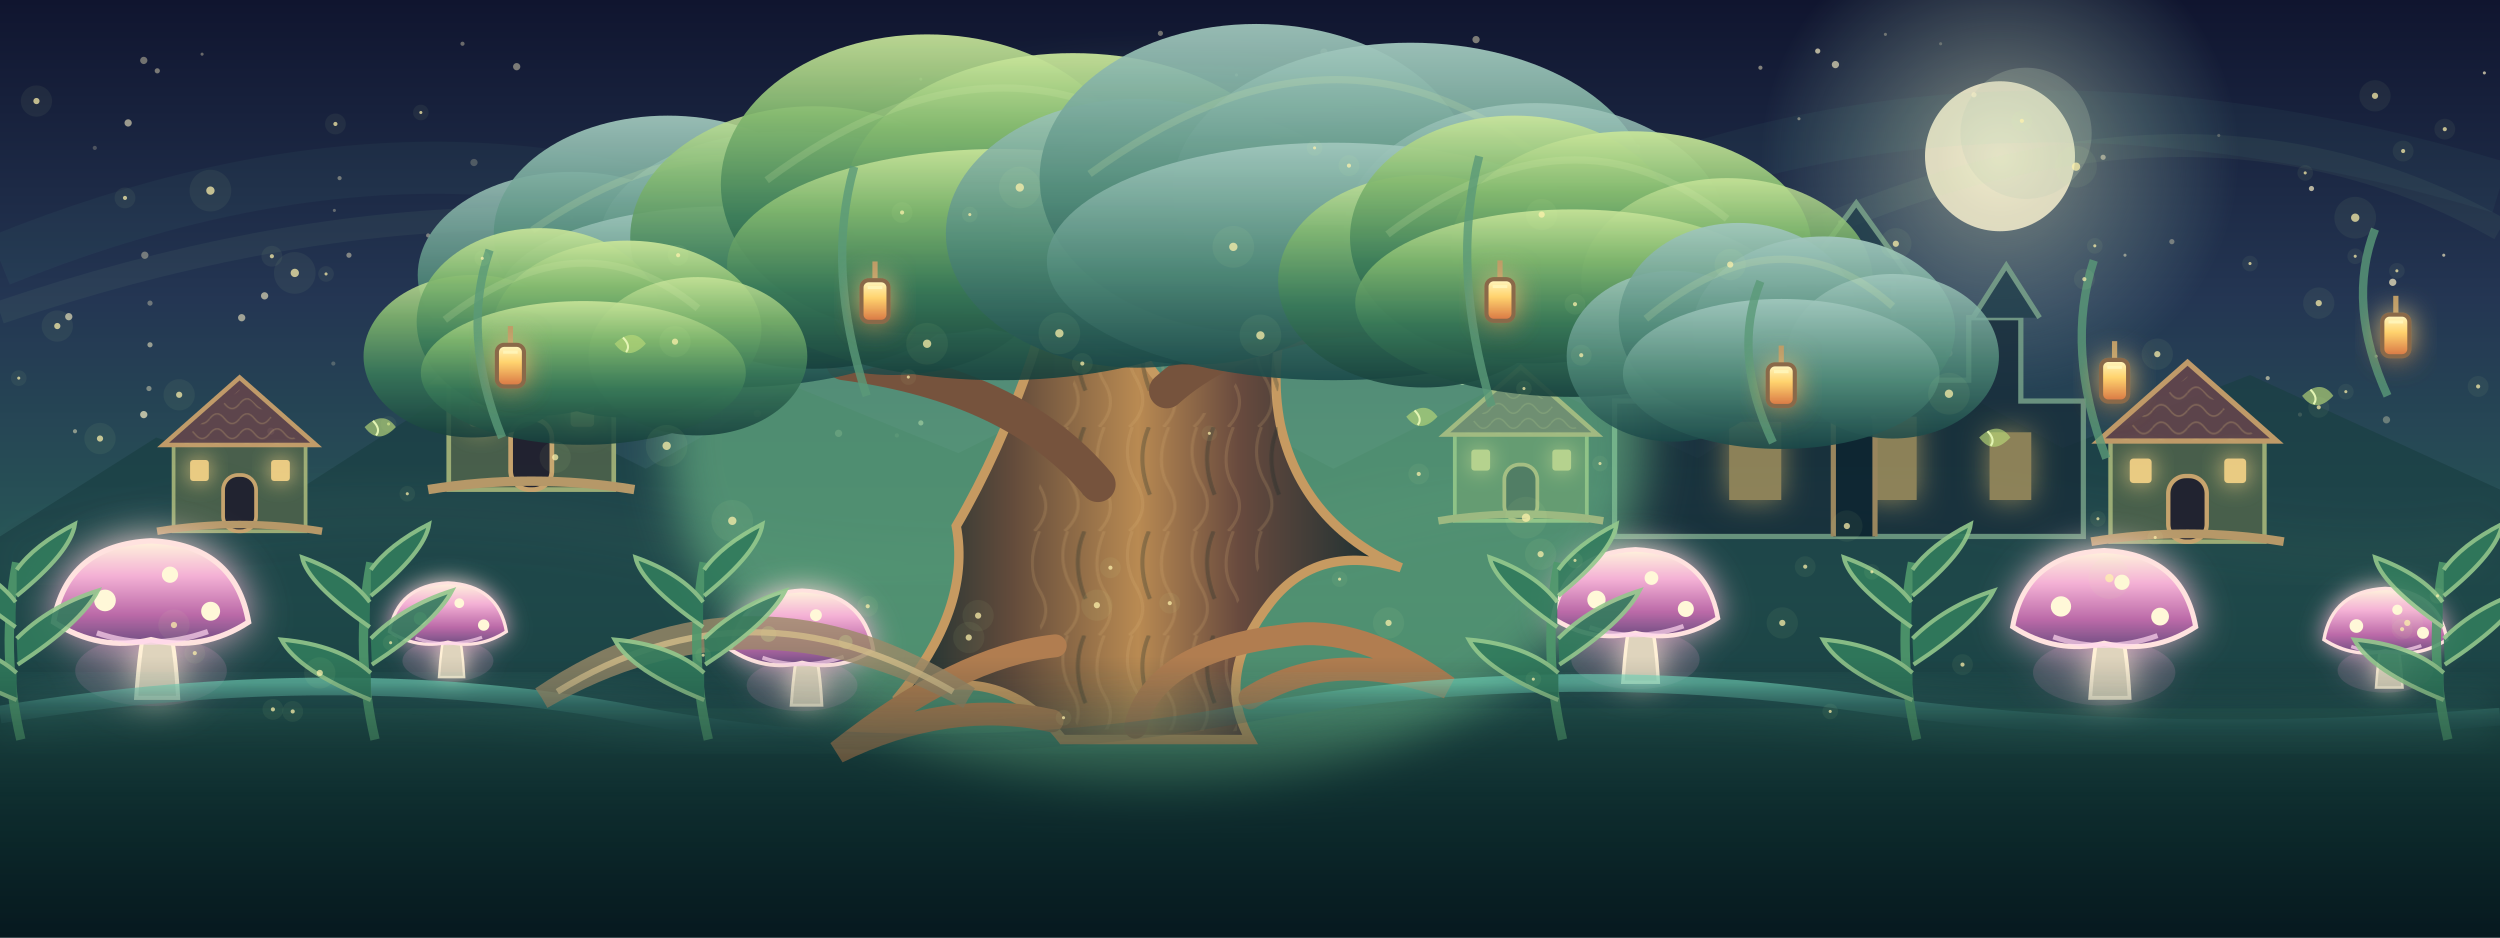
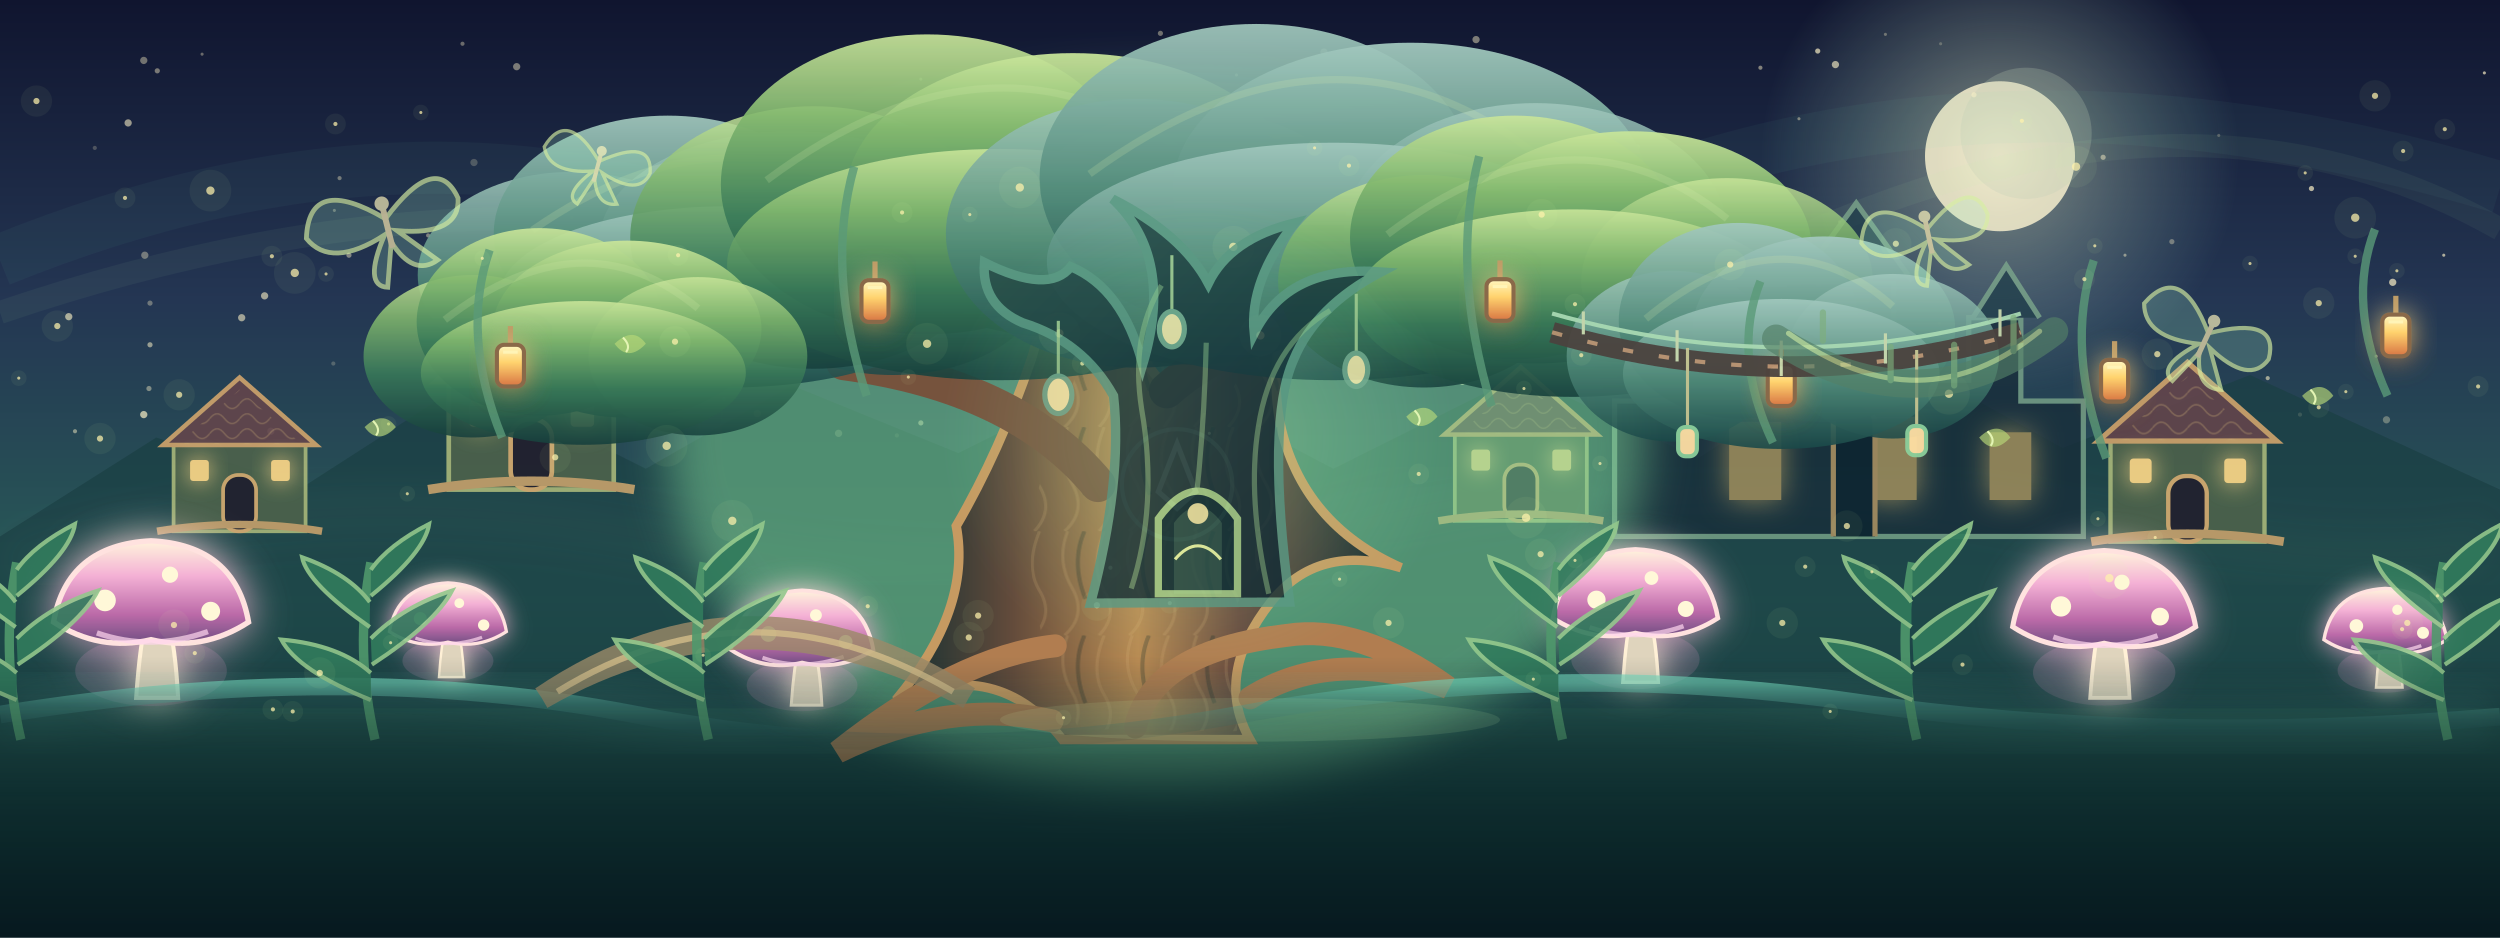
<svg xmlns="http://www.w3.org/2000/svg" width="2400" height="900" viewBox="0 0 2400 900" preserveAspectRatio="xMidYMid slice">
  <defs>
    <linearGradient id="night" x2="0" y2="1">
      <stop stop-color="#10152f" />
      <stop offset=".32" stop-color="#243653" />
      <stop offset=".64" stop-color="#285d57" />
      <stop offset="1" stop-color="#0b2529" />
    </linearGradient>
    <radialGradient id="moonGlow">
      <stop stop-color="#fff6d7" stop-opacity=".9" />
      <stop offset=".26" stop-color="#d7e7c4" stop-opacity=".38" />
      <stop offset="1" stop-color="#a4d9c5" stop-opacity="0" />
    </radialGradient>
    <linearGradient id="bark" x2="1" y2="0">
      <stop stop-color="#142f31" />
      <stop offset=".23" stop-color="#634b3b" />
      <stop offset=".48" stop-color="#b98a52" />
      <stop offset=".68" stop-color="#684a3e" />
      <stop offset="1" stop-color="#102c30" />
    </linearGradient>
    <linearGradient id="leaves" x2="0" y2="1">
      <stop stop-color="#c9e59a" />
      <stop offset=".27" stop-color="#82b86e" />
      <stop offset=".61" stop-color="#397a58" />
      <stop offset="1" stop-color="#163f3c" />
    </linearGradient>
    <linearGradient id="leafBlue" x2="0" y2="1">
      <stop stop-color="#a2c8be" />
      <stop offset=".55" stop-color="#4f8978" />
      <stop offset="1" stop-color="#1a4848" />
    </linearGradient>
    <linearGradient id="mushroom" x2="0" y2="1">
      <stop stop-color="#fff4dc" />
      <stop offset=".34" stop-color="#f4b1d5" />
      <stop offset=".72" stop-color="#bb6aa8" />
      <stop offset="1" stop-color="#714f83" />
    </linearGradient>
    <linearGradient id="lantern" x2="0" y2="1">
      <stop stop-color="#fff8c3" />
      <stop offset=".42" stop-color="#ffd36e" />
      <stop offset="1" stop-color="#d77443" />
    </linearGradient>
    <linearGradient id="water" x2="0" y2="1">
      <stop stop-color="#77e0c3" stop-opacity=".62" />
      <stop offset="1" stop-color="#173e47" stop-opacity=".08" />
    </linearGradient>
    <pattern id="barklines" width="62" height="100" patternUnits="userSpaceOnUse">
      <path d="M12 0Q-2 34 12 57T7 100M39 0Q28 28 43 54T36 100" fill="none" stroke="#e2bb7b" stroke-width="3" opacity=".2" />
      <path d="M55 0Q42 30 56 65" fill="none" stroke="#0c2426" stroke-width="4" opacity=".3" />
    </pattern>
    <pattern id="roof" width="40" height="20" patternUnits="userSpaceOnUse">
      <path d="M0 10Q10 -3 20 10T40 10" fill="none" stroke="#e1bd7c" stroke-width="2" opacity=".28" />
    </pattern>
    <filter id="glow" x="-100%" y="-100%" width="300%" height="300%">
      <feGaussianBlur stdDeviation="14" result="b" />
      <feMerge>
        <feMergeNode in="b" />
        <feMergeNode in="SourceGraphic" />
      </feMerge>
    </filter>
    <filter id="soft">
      <feGaussianBlur stdDeviation="22" />
    </filter>
    <linearGradient id="groundFade" x2="0" y2="1">
      <stop stop-color="#102b2b" stop-opacity="0" />
      <stop offset=".5" stop-color="#0a2628" stop-opacity=".65" />
      <stop offset="1" stop-color="#07191f" />
    </linearGradient>
  </defs>
  <rect width="2400" height="900" fill="url(#night)" />
  <circle cx="1920" cy="150" r="230" fill="url(#moonGlow)" />
  <circle cx="1920" cy="150" r="72" fill="#f3edcc" opacity=".86" />
  <circle cx="1945" cy="128" r="63" fill="#bdcbb5" opacity=".25" />
  <path d="M0 250Q420 80 760 235T1500 210T2400 180" fill="none" stroke="#6ecdb2" stroke-width="50" opacity=".05" />
  <path d="M0 300Q500 130 900 280T1700 240T2400 220" fill="none" stroke="#b0ebac" stroke-width="22" opacity=".055" />
  <circle cx="1187" cy="72" r="1.5" fill="#fff4c8" opacity="0.50" />
  <circle cx="1735" cy="224" r="2.5" fill="#fff4c8" opacity="0.27" />
  <circle cx="786" cy="166" r="3.5" fill="#fff4c8" opacity="0.21" />
  <circle cx="1863" cy="42" r="1.5" fill="#fff4c8" opacity="0.24" />
  <circle cx="2040" cy="245" r="1.5" fill="#fff4c8" opacity="0.46" />
  <circle cx="1766" cy="213" r="1.5" fill="#fff4c8" opacity="0.30" />
  <circle cx="144" cy="331" r="2.5" fill="#fff4c8" opacity="0.53" />
  <circle cx="884" cy="406" r="2.5" fill="#fff4c8" opacity="0.48" />
  <circle cx="1510" cy="322" r="2.5" fill="#fff4c8" opacity="0.53" />
  <circle cx="1287" cy="323" r="1.5" fill="#fff4c8" opacity="0.61" />
  <circle cx="727" cy="397" r="3.5" fill="#fff4c8" opacity="0.50" />
  <circle cx="1832" cy="375" r="2" fill="#fff4c8" opacity="0.29" />
  <circle cx="731" cy="303" r="2.5" fill="#fff4c8" opacity="0.54" />
  <circle cx="2130" cy="130" r="1.5" fill="#fff4c8" opacity="0.24" />
  <circle cx="1745" cy="49" r="2.5" fill="#fff4c8" opacity="0.67" />
  <circle cx="1149" cy="332" r="2.5" fill="#fff4c8" opacity="0.25" />
  <circle cx="1181" cy="307" r="2.5" fill="#fff4c8" opacity="0.65" />
  <circle cx="1862" cy="311" r="2" fill="#fff4c8" opacity="0.33" />
  <circle cx="438" cy="347" r="1.5" fill="#fff4c8" opacity="0.55" />
  <circle cx="2019" cy="151" r="2.5" fill="#fff4c8" opacity="0.47" />
  <circle cx="411" cy="226" r="2" fill="#fff4c8" opacity="0.42" />
  <circle cx="138" cy="58" r="3.5" fill="#fff4c8" opacity="0.40" />
  <circle cx="665" cy="145" r="1.5" fill="#fff4c8" opacity="0.69" />
  <circle cx="232" cy="305" r="3.5" fill="#fff4c8" opacity="0.57" />
  <circle cx="1417" cy="38" r="3.5" fill="#fff4c8" opacity="0.45" />
  <circle cx="151" cy="68" r="2.5" fill="#fff4c8" opacity="0.43" />
  <circle cx="805" cy="416" r="3.5" fill="#fff4c8" opacity="0.68" />
  <circle cx="884" cy="76" r="1.5" fill="#fff4c8" opacity="0.48" />
  <circle cx="695" cy="383" r="2" fill="#fff4c8" opacity="0.33" />
  <circle cx="1727" cy="114" r="1.5" fill="#fff4c8" opacity="0.42" />
  <circle cx="1404" cy="366" r="3.5" fill="#fff4c8" opacity="0.61" />
  <circle cx="1690" cy="65" r="2" fill="#fff4c8" opacity="0.47" />
  <circle cx="1741" cy="239" r="2.5" fill="#fff4c8" opacity="0.59" />
  <circle cx="2281" cy="342" r="1.5" fill="#fff4c8" opacity="0.61" />
  <circle cx="444" cy="42" r="2" fill="#fff4c8" opacity="0.37" />
  <circle cx="2291" cy="403" r="3.5" fill="#fff4c8" opacity="0.32" />
  <circle cx="321" cy="202" r="1.5" fill="#fff4c8" opacity="0.32" />
  <circle cx="2297" cy="271" r="3.5" fill="#fff4c8" opacity="0.69" />
  <circle cx="1114" cy="32" r="2.5" fill="#fff4c8" opacity="0.39" />
  <circle cx="581" cy="413" r="3.5" fill="#fff4c8" opacity="0.30" />
  <circle cx="123" cy="118" r="3.5" fill="#fff4c8" opacity="0.57" />
  <circle cx="335" cy="245" r="2.5" fill="#fff4c8" opacity="0.44" />
  <circle cx="2208" cy="398" r="2" fill="#fff4c8" opacity="0.46" />
  <circle cx="1219" cy="165" r="1.5" fill="#fff4c8" opacity="0.31" />
  <circle cx="254" cy="284" r="3.5" fill="#fff4c8" opacity="0.59" />
  <circle cx="1871" cy="339" r="3.5" fill="#fff4c8" opacity="0.35" />
  <circle cx="1309" cy="238" r="2.5" fill="#fff4c8" opacity="0.60" />
  <circle cx="1121" cy="204" r="2" fill="#fff4c8" opacity="0.39" />
  <circle cx="1718" cy="371" r="3.5" fill="#fff4c8" opacity="0.58" />
  <circle cx="1046" cy="305" r="2.5" fill="#fff4c8" opacity="0.55" />
  <circle cx="1572" cy="141" r="2.5" fill="#fff4c8" opacity="0.69" />
  <circle cx="599" cy="287" r="2.5" fill="#fff4c8" opacity="0.26" />
  <circle cx="1895" cy="91" r="2.5" fill="#fff4c8" opacity="0.48" />
  <circle cx="1810" cy="33" r="1.5" fill="#fff4c8" opacity="0.33" />
  <circle cx="455" cy="156" r="3.5" fill="#fff4c8" opacity="0.22" />
  <circle cx="326" cy="171" r="2" fill="#fff4c8" opacity="0.38" />
  <circle cx="600" cy="348" r="1.5" fill="#fff4c8" opacity="0.29" />
  <circle cx="2085" cy="232" r="2.5" fill="#fff4c8" opacity="0.35" />
  <circle cx="320" cy="349" r="2" fill="#fff4c8" opacity="0.22" />
  <circle cx="492" cy="411" r="2" fill="#fff4c8" opacity="0.69" />
  <circle cx="557" cy="342" r="2" fill="#fff4c8" opacity="0.67" />
  <circle cx="1206" cy="270" r="2.5" fill="#fff4c8" opacity="0.48" />
  <circle cx="194" cy="52" r="1.5" fill="#fff4c8" opacity="0.36" />
  <circle cx="549" cy="209" r="1.5" fill="#fff4c8" opacity="0.28" />
  <circle cx="877" cy="135" r="3.5" fill="#fff4c8" opacity="0.70" />
  <circle cx="911" cy="303" r="3.5" fill="#fff4c8" opacity="0.53" />
  <circle cx="2177" cy="363" r="2" fill="#fff4c8" opacity="0.57" />
  <circle cx="1277" cy="263" r="2" fill="#fff4c8" opacity="0.38" />
  <circle cx="1271" cy="50" r="3.5" fill="#fff4c8" opacity="0.40" />
  <circle cx="861" cy="418" r="2" fill="#fff4c8" opacity="0.31" />
  <circle cx="1666" cy="246" r="1.5" fill="#fff4c8" opacity="0.22" />
  <circle cx="1750" cy="271" r="2" fill="#fff4c8" opacity="0.49" />
  <circle cx="1697" cy="217" r="2" fill="#fff4c8" opacity="0.68" />
  <circle cx="143" cy="373" r="2.5" fill="#fff4c8" opacity="0.42" />
  <circle cx="709" cy="234" r="2.5" fill="#fff4c8" opacity="0.49" />
  <circle cx="66" cy="304" r="3.5" fill="#fff4c8" opacity="0.61" />
  <circle cx="744" cy="255" r="2" fill="#fff4c8" opacity="0.53" />
  <circle cx="1762" cy="62" r="3.5" fill="#fff4c8" opacity="0.62" />
  <circle cx="1603" cy="356" r="3.5" fill="#fff4c8" opacity="0.33" />
  <circle cx="139" cy="245" r="3.5" fill="#fff4c8" opacity="0.38" />
  <circle cx="1117" cy="398" r="2" fill="#fff4c8" opacity="0.27" />
  <circle cx="260" cy="414" r="3.5" fill="#fff4c8" opacity="0.47" />
  <circle cx="496" cy="64" r="3.5" fill="#fff4c8" opacity="0.44" />
  <circle cx="596" cy="358" r="2.5" fill="#fff4c8" opacity="0.26" />
  <circle cx="72" cy="414" r="2" fill="#fff4c8" opacity="0.47" />
  <circle cx="808" cy="207" r="2.5" fill="#fff4c8" opacity="0.33" />
  <circle cx="1164" cy="250" r="3.5" fill="#fff4c8" opacity="0.66" />
  <circle cx="2219" cy="181" r="2.5" fill="#fff4c8" opacity="0.68" />
  <circle cx="91" cy="142" r="2" fill="#fff4c8" opacity="0.23" />
  <circle cx="572" cy="371" r="1.5" fill="#fff4c8" opacity="0.55" />
  <circle cx="1271" cy="158" r="1.5" fill="#fff4c8" opacity="0.68" />
  <circle cx="2385" cy="70" r="1.5" fill="#fff4c8" opacity="0.68" />
  <circle cx="138" cy="398" r="3.5" fill="#fff4c8" opacity="0.68" />
  <circle cx="144" cy="291" r="2.5" fill="#fff4c8" opacity="0.34" />
  <circle cx="2346" cy="245" r="1.5" fill="#fff4c8" opacity="0.64" />
  <path d="M0 515L150 420L290 468L450 365L620 450L760 370L920 435L1090 350L1280 450L1460 360L1630 440L1800 330L1980 430L2160 360L2400 470V680H0Z" fill="#1a3e43" opacity=".7" />
  <path d="M0 548Q320 450 650 520T1300 505T1960 490T2400 515" fill="none" stroke="#78ad87" stroke-width="24" opacity=".09" filter="url(#soft)" />
  <g transform="translate(1780 515)" opacity=".76" fill="#172c39" stroke="#7eaa8d" stroke-width="5">
    <path d="M-230 0V-130H-160V-205H-110V-145H-34V-245H38V-150H110V-210H160V-130H220V0Z" />
    <path d="M-170 -205L-135 -260L-100 -205M-53 -245L2 -320L56 -245M114 -210L146 -260L178 -210" fill="#203e49" />
    <path d="M-120 -110H-70V-35H-120ZM10 -115H60V-35H10ZM130 -100H170V-35H130Z" fill="#f6c66e" opacity=".68" stroke="none" filter="url(#glow)" />
    <path d="M-20 0V-112Q0 -150 20 -112V0" fill="#091d2b" stroke="#c09a64" stroke-width="5" />
  </g>
  <g transform="translate(230 510) scale(0.72)" opacity=".9">
    <path d="M-88 0V-115Q-80 -150 0 -154Q80 -150 88 -115V0Z" fill="#4c624b" stroke="#a8b77a" stroke-width="5" />
    <path d="M-102 -115L0 -205L102 -115Z" fill="#63454b" stroke="#d0a46c" stroke-width="6" />
    <path d="M-82 -116L0 -189L83 -116Z" fill="url(#roof)" />
    <rect x="-22" y="-75" width="44" height="75" rx="20" fill="#211f2d" stroke="#d8ad71" stroke-width="5" />
    <rect x="-66" y="-95" width="25" height="28" rx="4" fill="#ffd988" filter="url(#glow)" />
    <rect x="42" y="-95" width="25" height="28" rx="4" fill="#ffd988" filter="url(#glow)" />
    <path d="M-110 0Q0 -18 110 0" stroke="#c6a16b" stroke-width="10" fill="none" />
  </g>
  <g transform="translate(510 470) scale(0.9)" opacity=".9">
    <path d="M-88 0V-115Q-80 -150 0 -154Q80 -150 88 -115V0Z" fill="#4c624b" stroke="#a8b77a" stroke-width="5" />
    <path d="M-102 -115L0 -205L102 -115Z" fill="#63454b" stroke="#d0a46c" stroke-width="6" />
    <path d="M-82 -116L0 -189L83 -116Z" fill="url(#roof)" />
    <rect x="-22" y="-75" width="44" height="75" rx="20" fill="#211f2d" stroke="#d8ad71" stroke-width="5" />
    <rect x="-66" y="-95" width="25" height="28" rx="4" fill="#ffd988" filter="url(#glow)" />
    <rect x="42" y="-95" width="25" height="28" rx="4" fill="#ffd988" filter="url(#glow)" />
    <path d="M-110 0Q0 -18 110 0" stroke="#c6a16b" stroke-width="10" fill="none" />
  </g>
  <g transform="translate(1460 500) scale(0.72)" opacity=".9">
    <path d="M-88 0V-115Q-80 -150 0 -154Q80 -150 88 -115V0Z" fill="#4c624b" stroke="#a8b77a" stroke-width="5" />
    <path d="M-102 -115L0 -205L102 -115Z" fill="#63454b" stroke="#d0a46c" stroke-width="6" />
    <path d="M-82 -116L0 -189L83 -116Z" fill="url(#roof)" />
    <rect x="-22" y="-75" width="44" height="75" rx="20" fill="#211f2d" stroke="#d8ad71" stroke-width="5" />
    <rect x="-66" y="-95" width="25" height="28" rx="4" fill="#ffd988" filter="url(#glow)" />
    <rect x="42" y="-95" width="25" height="28" rx="4" fill="#ffd988" filter="url(#glow)" />
    <path d="M-110 0Q0 -18 110 0" stroke="#c6a16b" stroke-width="10" fill="none" />
  </g>
  <g transform="translate(2100 520) scale(0.84)" opacity=".9">
    <path d="M-88 0V-115Q-80 -150 0 -154Q80 -150 88 -115V0Z" fill="#4c624b" stroke="#a8b77a" stroke-width="5" />
    <path d="M-102 -115L0 -205L102 -115Z" fill="#63454b" stroke="#d0a46c" stroke-width="6" />
    <path d="M-82 -116L0 -189L83 -116Z" fill="url(#roof)" />
    <rect x="-22" y="-75" width="44" height="75" rx="20" fill="#211f2d" stroke="#d8ad71" stroke-width="5" />
    <rect x="-66" y="-95" width="25" height="28" rx="4" fill="#ffd988" filter="url(#glow)" />
    <rect x="42" y="-95" width="25" height="28" rx="4" fill="#ffd988" filter="url(#glow)" />
    <path d="M-110 0Q0 -18 110 0" stroke="#c6a16b" stroke-width="10" fill="none" />
  </g>
  <g transform="translate(1110 735)" filter="url(#soft)" opacity=".5">
    <ellipse cx="0" cy="-315" rx="470" ry="340" fill="#82d99a" />
  </g>
  <g transform="translate(1110 710)" filter="url(#deepShadow)">
    <path d="M-90 0Q-152 -80 -250 -38Q-177 -125 -192 -205Q-150 -277 -120 -365Q-88 -460 -152 -550Q-58 -500 -22 -392Q10 -302 45 -370Q98 -472 170 -512Q100 -402 119 -303Q140 -207 235 -165Q155 -189 110 -132Q55 -62 90 0Z" fill="url(#bark)" stroke="#c69a61" stroke-width="9" />
    <path d="M-74 -10Q-128 -110 -120 -217Q-94 -308 -63 -387Q-45 -454 -83 -522Q-5 -450 14 -360Q39 -275 78 -345Q113 -408 159 -440Q104 -358 119 -282Q132 -193 65 -115L78 -8Z" fill="url(#barklines)" opacity=".85" />
    <path d="M-100 -18Q-200 -40 -306 12Q-190 -80 -97 -90M-20 -12Q-3 -85 125 -100Q195 -111 280 -50Q170 -90 90 -40" fill="none" stroke="#b17d50" stroke-width="22" stroke-linecap="round" />
    <path d="M-56 -245Q-135 -340 -300 -362M10 -335Q105 -420 315 -405M-80 -405Q-155 -500 -250 -508" fill="none" stroke="#76533d" stroke-width="34" stroke-linecap="round" />
  </g>
  <ellipse cx="549" cy="264" rx="148" ry="99" fill="url(#leafBlue)" opacity="0.86" />
  <ellipse cx="641" cy="224" rx="167" ry="113" fill="url(#leafBlue)" opacity="0.92" />
  <ellipse cx="759" cy="233" rx="184" ry="107" fill="url(#leafBlue)" opacity="0.94" />
  <ellipse cx="857" cy="264" rx="148" ry="96" fill="url(#leafBlue)" opacity="0.84" />
  <ellipse cx="700" cy="285" rx="221" ry="87" fill="url(#leafBlue)" opacity="0.9" />
  <path d="M511 221Q700 90 857 206" fill="none" stroke="#d6edaa" stroke-width="7" opacity=".18" />
  <ellipse cx="781" cy="228" rx="176" ry="126" fill="url(#leaves)" opacity="0.86" />
  <ellipse cx="890" cy="177" rx="198" ry="144" fill="url(#leaves)" opacity="0.92" />
  <ellipse cx="1030" cy="188" rx="218" ry="137" fill="url(#leaves)" opacity="0.94" />
  <ellipse cx="1146" cy="228" rx="176" ry="122" fill="url(#leaves)" opacity="0.84" />
  <ellipse cx="960" cy="254" rx="262" ry="111" fill="url(#leaves)" opacity="0.9" />
  <path d="M736 173Q960 6 1146 154" fill="none" stroke="#d6edaa" stroke-width="7" opacity=".18" />
  <ellipse cx="1092" cy="224" rx="184" ry="129" fill="url(#leafBlue)" opacity="0.86" />
  <ellipse cx="1206" cy="171" rx="208" ry="148" fill="url(#leafBlue)" opacity="0.92" />
  <ellipse cx="1354" cy="182" rx="228" ry="141" fill="url(#leafBlue)" opacity="0.94" />
  <ellipse cx="1474" cy="224" rx="184" ry="125" fill="url(#leafBlue)" opacity="0.84" />
  <ellipse cx="1280" cy="251" rx="275" ry="114" fill="url(#leafBlue)" opacity="0.9" />
  <path d="M1046 167Q1280 -4 1474 148" fill="none" stroke="#d6edaa" stroke-width="7" opacity=".18" />
  <ellipse cx="1367" cy="270" rx="140" ry="102" fill="url(#leaves)" opacity="0.86" />
  <ellipse cx="1454" cy="228" rx="158" ry="117" fill="url(#leaves)" opacity="0.92" />
  <ellipse cx="1566" cy="237" rx="173" ry="111" fill="url(#leaves)" opacity="0.94" />
  <ellipse cx="1658" cy="270" rx="140" ry="99" fill="url(#leaves)" opacity="0.84" />
  <ellipse cx="1510" cy="291" rx="209" ry="90" fill="url(#leaves)" opacity="0.9" />
  <path d="M1332 225Q1510 90 1658 210" fill="none" stroke="#d6edaa" stroke-width="7" opacity=".18" />
  <ellipse cx="454" cy="342" rx="105" ry="78" fill="url(#leaves)" opacity="0.86" />
  <ellipse cx="518" cy="309" rx="118" ry="90" fill="url(#leaves)" opacity="0.92" />
  <ellipse cx="602" cy="316" rx="129" ry="85" fill="url(#leaves)" opacity="0.94" />
  <ellipse cx="670" cy="342" rx="105" ry="76" fill="url(#leaves)" opacity="0.84" />
  <ellipse cx="560" cy="358" rx="156" ry="69" fill="url(#leaves)" opacity="0.9" />
  <path d="M427 307Q560 204 670 296" fill="none" stroke="#d6edaa" stroke-width="7" opacity=".18" />
  <ellipse cx="1606" cy="342" rx="102" ry="82" fill="url(#leafBlue)" opacity="0.86" />
  <ellipse cx="1669" cy="308" rx="115" ry="94" fill="url(#leafBlue)" opacity="0.92" />
  <ellipse cx="1751" cy="316" rx="126" ry="89" fill="url(#leafBlue)" opacity="0.94" />
  <ellipse cx="1817" cy="342" rx="102" ry="79" fill="url(#leafBlue)" opacity="0.84" />
  <ellipse cx="1710" cy="359" rx="152" ry="72" fill="url(#leafBlue)" opacity="0.9" />
  <path d="M1580 306Q1710 198 1817 294" fill="none" stroke="#d6edaa" stroke-width="7" opacity=".18" />
  <path d="M470 240Q442 321.0 482 420" fill="none" stroke="#5a9a78" stroke-width="8" opacity=".8" />
  <g transform="translate(490 321.0)">
    <path d="M0 -8V12" stroke="#bd9a65" stroke-width="5" />
    <rect x="-13" y="10" width="26" height="40" rx="7" fill="url(#lantern)" stroke="#8a6948" stroke-width="4" filter="url(#glow)" />
    <path d="M-7 17H7" stroke="#fff4b7" stroke-width="3" />
  </g>
  <path d="M820 160Q792 259.0 832 380" fill="none" stroke="#5a9a78" stroke-width="8" opacity=".8" />
  <g transform="translate(840 259.0)">
    <path d="M0 -8V12" stroke="#bd9a65" stroke-width="5" />
    <rect x="-13" y="10" width="26" height="40" rx="7" fill="url(#lantern)" stroke="#8a6948" stroke-width="4" filter="url(#glow)" />
    <path d="M-7 17H7" stroke="#fff4b7" stroke-width="3" />
  </g>
  <path d="M1420 150Q1392 258.0 1432 390" fill="none" stroke="#5a9a78" stroke-width="8" opacity=".8" />
  <g transform="translate(1440 258.0)">
    <path d="M0 -8V12" stroke="#bd9a65" stroke-width="5" />
    <rect x="-13" y="10" width="26" height="40" rx="7" fill="url(#lantern)" stroke="#8a6948" stroke-width="4" filter="url(#glow)" />
    <path d="M-7 17H7" stroke="#fff4b7" stroke-width="3" />
  </g>
  <path d="M1690 270Q1662 339.75 1702 425" fill="none" stroke="#5a9a78" stroke-width="8" opacity=".8" />
  <g transform="translate(1710 339.75)">
    <path d="M0 -8V12" stroke="#bd9a65" stroke-width="5" />
    <rect x="-13" y="10" width="26" height="40" rx="7" fill="url(#lantern)" stroke="#8a6948" stroke-width="4" filter="url(#glow)" />
    <path d="M-7 17H7" stroke="#fff4b7" stroke-width="3" />
  </g>
  <path d="M2010 250Q1982 335.5 2022 440" fill="none" stroke="#5a9a78" stroke-width="8" opacity=".8" />
  <g transform="translate(2030 335.5)">
    <path d="M0 -8V12" stroke="#bd9a65" stroke-width="5" />
    <rect x="-13" y="10" width="26" height="40" rx="7" fill="url(#lantern)" stroke="#8a6948" stroke-width="4" filter="url(#glow)" />
    <path d="M-7 17H7" stroke="#fff4b7" stroke-width="3" />
  </g>
  <path d="M2280 220Q2252 292.0 2292 380" fill="none" stroke="#5a9a78" stroke-width="8" opacity=".8" />
  <g transform="translate(2300 292.0)">
    <path d="M0 -8V12" stroke="#bd9a65" stroke-width="5" />
    <rect x="-13" y="10" width="26" height="40" rx="7" fill="url(#lantern)" stroke="#8a6948" stroke-width="4" filter="url(#glow)" />
    <path d="M-7 17H7" stroke="#fff4b7" stroke-width="3" />
  </g>
  <g transform="translate(145 670) scale(1.3)" filter="url(#glow)">
    <ellipse cx="0" cy="-20" rx="56" ry="26" fill="#f6a0d6" opacity=".15" />
    <path d="M-11 0Q-8 -42 -3 -60L12 -60Q18 -38 20 0Z" fill="#dfd4bd" stroke="#fff0d6" stroke-width="3" />
    <path d="M-72 -56Q-62 -113 0 -116Q62 -113 72 -56Q38 -34 0 -43Q-38 -34 -72 -56Z" fill="url(#mushroom)" stroke="#ffe2df" stroke-width="4" />
    <circle cx="-34" cy="-72" r="8" fill="#fff8d8" />
    <circle cx="14" cy="-91" r="6" fill="#fff8d8" />
    <circle cx="44" cy="-64" r="7" fill="#fff8d8" />
    <path d="M-40 -48Q0 -34 42 -49" fill="none" stroke="#ffd5ee" stroke-width="4" opacity=".7" />
  </g>
  <g transform="translate(430 650) scale(0.78)" filter="url(#glow)">
    <ellipse cx="0" cy="-20" rx="56" ry="26" fill="#f6a0d6" opacity=".15" />
    <path d="M-11 0Q-8 -42 -3 -60L12 -60Q18 -38 20 0Z" fill="#dfd4bd" stroke="#fff0d6" stroke-width="3" />
    <path d="M-72 -56Q-62 -113 0 -116Q62 -113 72 -56Q38 -34 0 -43Q-38 -34 -72 -56Z" fill="url(#mushroom)" stroke="#ffe2df" stroke-width="4" />
    <circle cx="-34" cy="-72" r="8" fill="#fff8d8" />
    <circle cx="14" cy="-91" r="6" fill="#fff8d8" />
    <circle cx="44" cy="-64" r="7" fill="#fff8d8" />
    <path d="M-40 -48Q0 -34 42 -49" fill="none" stroke="#ffd5ee" stroke-width="4" opacity=".7" />
  </g>
  <g transform="translate(770 677) scale(0.95)" filter="url(#glow)">
    <ellipse cx="0" cy="-20" rx="56" ry="26" fill="#f6a0d6" opacity=".15" />
    <path d="M-11 0Q-8 -42 -3 -60L12 -60Q18 -38 20 0Z" fill="#dfd4bd" stroke="#fff0d6" stroke-width="3" />
    <path d="M-72 -56Q-62 -113 0 -116Q62 -113 72 -56Q38 -34 0 -43Q-38 -34 -72 -56Z" fill="url(#mushroom)" stroke="#ffe2df" stroke-width="4" />
    <circle cx="-34" cy="-72" r="8" fill="#fff8d8" />
    <circle cx="14" cy="-91" r="6" fill="#fff8d8" />
    <circle cx="44" cy="-64" r="7" fill="#fff8d8" />
    <path d="M-40 -48Q0 -34 42 -49" fill="none" stroke="#ffd5ee" stroke-width="4" opacity=".7" />
  </g>
  <g transform="translate(1570 655) scale(1.1)" filter="url(#glow)">
    <ellipse cx="0" cy="-20" rx="56" ry="26" fill="#f6a0d6" opacity=".15" />
    <path d="M-11 0Q-8 -42 -3 -60L12 -60Q18 -38 20 0Z" fill="#dfd4bd" stroke="#fff0d6" stroke-width="3" />
    <path d="M-72 -56Q-62 -113 0 -116Q62 -113 72 -56Q38 -34 0 -43Q-38 -34 -72 -56Z" fill="url(#mushroom)" stroke="#ffe2df" stroke-width="4" />
    <circle cx="-34" cy="-72" r="8" fill="#fff8d8" />
    <circle cx="14" cy="-91" r="6" fill="#fff8d8" />
    <circle cx="44" cy="-64" r="7" fill="#fff8d8" />
    <path d="M-40 -48Q0 -34 42 -49" fill="none" stroke="#ffd5ee" stroke-width="4" opacity=".7" />
  </g>
  <g transform="translate(2020 670) scale(1.22)" filter="url(#glow)">
    <ellipse cx="0" cy="-20" rx="56" ry="26" fill="#f6a0d6" opacity=".15" />
    <path d="M-11 0Q-8 -42 -3 -60L12 -60Q18 -38 20 0Z" fill="#dfd4bd" stroke="#fff0d6" stroke-width="3" />
    <path d="M-72 -56Q-62 -113 0 -116Q62 -113 72 -56Q38 -34 0 -43Q-38 -34 -72 -56Z" fill="url(#mushroom)" stroke="#ffe2df" stroke-width="4" />
    <circle cx="-34" cy="-72" r="8" fill="#fff8d8" />
    <circle cx="14" cy="-91" r="6" fill="#fff8d8" />
    <circle cx="44" cy="-64" r="7" fill="#fff8d8" />
    <path d="M-40 -48Q0 -34 42 -49" fill="none" stroke="#ffd5ee" stroke-width="4" opacity=".7" />
  </g>
  <g transform="translate(2290 660) scale(0.82)" filter="url(#glow)">
    <ellipse cx="0" cy="-20" rx="56" ry="26" fill="#f6a0d6" opacity=".15" />
    <path d="M-11 0Q-8 -42 -3 -60L12 -60Q18 -38 20 0Z" fill="#dfd4bd" stroke="#fff0d6" stroke-width="3" />
    <path d="M-72 -56Q-62 -113 0 -116Q62 -113 72 -56Q38 -34 0 -43Q-38 -34 -72 -56Z" fill="url(#mushroom)" stroke="#ffe2df" stroke-width="4" />
    <circle cx="-34" cy="-72" r="8" fill="#fff8d8" />
    <circle cx="14" cy="-91" r="6" fill="#fff8d8" />
    <circle cx="44" cy="-64" r="7" fill="#fff8d8" />
    <path d="M-40 -48Q0 -34 42 -49" fill="none" stroke="#ffd5ee" stroke-width="4" opacity=".7" />
  </g>
  <path d="M0 685Q330 625 610 686T1190 686T1780 674T2400 688" fill="none" stroke="#70d3bb" stroke-width="38" opacity=".16" filter="url(#soft)" />
  <path d="M0 686Q330 632 610 686T1190 686T1780 674T2400 688" fill="none" stroke="url(#water)" stroke-width="17" />
  <path d="M520 670Q720 535 930 670M520 670Q720 555 930 670" fill="none" stroke="#9b8a68" stroke-width="22" opacity=".8" />
  <path d="M535 664Q720 550 915 664" fill="none" stroke="#d3bd8a" stroke-width="6" opacity=".8" />
  <g transform="translate(20 710)" opacity=".9">
    <path d="M0 0Q-20 -85 -4 -170" fill="none" stroke="#4f986b" stroke-width="9" />
    <path d="M-4 -38Q-74 -66 -90 -96Q-34 -91 -4 -64M-3 -72Q58 -112 74 -143Q27 -128 -4 -97M-5 -108Q-65 -150 -70 -175Q-25 -159 -5 -132M-4 -138Q48 -180 52 -207Q13 -187 -4 -163" fill="#317b5c" stroke="#92c88c" stroke-width="4" />
  </g>
  <g transform="translate(360 710)" opacity=".9">
    <path d="M0 0Q-20 -85 -4 -170" fill="none" stroke="#4f986b" stroke-width="9" />
    <path d="M-4 -38Q-74 -66 -90 -96Q-34 -91 -4 -64M-3 -72Q58 -112 74 -143Q27 -128 -4 -97M-5 -108Q-65 -150 -70 -175Q-25 -159 -5 -132M-4 -138Q48 -180 52 -207Q13 -187 -4 -163" fill="#317b5c" stroke="#92c88c" stroke-width="4" />
  </g>
  <g transform="translate(680 710)" opacity=".9">
    <path d="M0 0Q-20 -85 -4 -170" fill="none" stroke="#4f986b" stroke-width="9" />
    <path d="M-4 -38Q-74 -66 -90 -96Q-34 -91 -4 -64M-3 -72Q58 -112 74 -143Q27 -128 -4 -97M-5 -108Q-65 -150 -70 -175Q-25 -159 -5 -132M-4 -138Q48 -180 52 -207Q13 -187 -4 -163" fill="#317b5c" stroke="#92c88c" stroke-width="4" />
  </g>
  <g transform="translate(1500 710)" opacity=".9">
    <path d="M0 0Q-20 -85 -4 -170" fill="none" stroke="#4f986b" stroke-width="9" />
    <path d="M-4 -38Q-74 -66 -90 -96Q-34 -91 -4 -64M-3 -72Q58 -112 74 -143Q27 -128 -4 -97M-5 -108Q-65 -150 -70 -175Q-25 -159 -5 -132M-4 -138Q48 -180 52 -207Q13 -187 -4 -163" fill="#317b5c" stroke="#92c88c" stroke-width="4" />
  </g>
  <g transform="translate(1840 710)" opacity=".9">
    <path d="M0 0Q-20 -85 -4 -170" fill="none" stroke="#4f986b" stroke-width="9" />
    <path d="M-4 -38Q-74 -66 -90 -96Q-34 -91 -4 -64M-3 -72Q58 -112 74 -143Q27 -128 -4 -97M-5 -108Q-65 -150 -70 -175Q-25 -159 -5 -132M-4 -138Q48 -180 52 -207Q13 -187 -4 -163" fill="#317b5c" stroke="#92c88c" stroke-width="4" />
  </g>
  <g transform="translate(2350 710)" opacity=".9">
    <path d="M0 0Q-20 -85 -4 -170" fill="none" stroke="#4f986b" stroke-width="9" />
    <path d="M-4 -38Q-74 -66 -90 -96Q-34 -91 -4 -64M-3 -72Q58 -112 74 -143Q27 -128 -4 -97M-5 -108Q-65 -150 -70 -175Q-25 -159 -5 -132M-4 -138Q48 -180 52 -207Q13 -187 -4 -163" fill="#317b5c" stroke="#92c88c" stroke-width="4" />
  </g>
  <rect y="630" width="2400" height="270" fill="url(#groundFade)" />
  <circle cx="375" cy="617" r="7.5" fill="#d8ff9d" opacity=".055" />
  <circle cx="375" cy="617" r="1.5" fill="#fff2ac" opacity=".72" />
  <circle cx="1512" cy="538" r="7.5" fill="#d8ff9d" opacity=".055" />
  <circle cx="1512" cy="538" r="1.5" fill="#fff2ac" opacity=".72" />
  <circle cx="1871" cy="378" r="20" fill="#d8ff9d" opacity=".055" />
  <circle cx="1871" cy="378" r="4" fill="#fff2ac" opacity=".72" />
  <circle cx="1733" cy="544" r="10" fill="#d8ff9d" opacity=".055" />
  <circle cx="1733" cy="544" r="2" fill="#fff2ac" opacity=".72" />
  <circle cx="202" cy="183" r="20" fill="#d8ff9d" opacity=".055" />
  <circle cx="202" cy="183" r="4" fill="#fff2ac" opacity=".72" />
  <circle cx="307" cy="646" r="15" fill="#d8ff9d" opacity=".055" />
  <circle cx="307" cy="646" r="3" fill="#fff2ac" opacity=".72" />
  <circle cx="1479" cy="532" r="15" fill="#d8ff9d" opacity=".055" />
  <circle cx="1479" cy="532" r="3" fill="#fff2ac" opacity=".72" />
  <circle cx="2347" cy="124" r="10" fill="#d8ff9d" opacity=".055" />
  <circle cx="2347" cy="124" r="2" fill="#fff2ac" opacity=".72" />
  <circle cx="2069" cy="516" r="7.5" fill="#d8ff9d" opacity=".055" />
  <circle cx="2069" cy="516" r="1.5" fill="#fff2ac" opacity=".72" />
  <circle cx="35" cy="97" r="15" fill="#d8ff9d" opacity=".055" />
  <circle cx="35" cy="97" r="3" fill="#fff2ac" opacity=".72" />
  <circle cx="281" cy="683" r="10" fill="#d8ff9d" opacity=".055" />
  <circle cx="281" cy="683" r="2" fill="#fff2ac" opacity=".72" />
  <circle cx="96" cy="421" r="15" fill="#d8ff9d" opacity=".055" />
  <circle cx="96" cy="421" r="3" fill="#fff2ac" opacity=".72" />
  <circle cx="2160" cy="253" r="7.5" fill="#d8ff9d" opacity=".055" />
  <circle cx="2160" cy="253" r="1.5" fill="#fff2ac" opacity=".72" />
  <circle cx="55" cy="313" r="15" fill="#d8ff9d" opacity=".055" />
  <circle cx="55" cy="313" r="3" fill="#fff2ac" opacity=".72" />
  <circle cx="930" cy="612" r="15" fill="#d8ff9d" opacity=".055" />
  <circle cx="930" cy="612" r="3" fill="#fff2ac" opacity=".72" />
  <circle cx="172" cy="379" r="15" fill="#d8ff9d" opacity=".055" />
  <circle cx="172" cy="379" r="3" fill="#fff2ac" opacity=".72" />
  <circle cx="833" cy="582" r="10" fill="#d8ff9d" opacity=".055" />
  <circle cx="833" cy="582" r="2" fill="#fff2ac" opacity=".72" />
  <circle cx="872" cy="362" r="7.5" fill="#d8ff9d" opacity=".055" />
  <circle cx="872" cy="362" r="1.5" fill="#fff2ac" opacity=".72" />
  <circle cx="1797" cy="549" r="7.5" fill="#d8ff9d" opacity=".055" />
  <circle cx="1797" cy="549" r="1.5" fill="#fff2ac" opacity=".72" />
  <circle cx="2280" cy="92" r="15" fill="#d8ff9d" opacity=".055" />
  <circle cx="2280" cy="92" r="3" fill="#fff2ac" opacity=".72" />
  <circle cx="979" cy="180" r="20" fill="#d8ff9d" opacity=".055" />
  <circle cx="979" cy="180" r="4" fill="#fff2ac" opacity=".72" />
  <circle cx="533" cy="439" r="15" fill="#d8ff9d" opacity=".055" />
  <circle cx="533" cy="439" r="3" fill="#fff2ac" opacity=".72" />
  <circle cx="120" cy="190" r="10" fill="#d8ff9d" opacity=".055" />
  <circle cx="120" cy="190" r="2" fill="#fff2ac" opacity=".72" />
  <circle cx="262" cy="681" r="10" fill="#d8ff9d" opacity=".055" />
  <circle cx="262" cy="681" r="2" fill="#fff2ac" opacity=".72" />
  <circle cx="2071" cy="340" r="15" fill="#d8ff9d" opacity=".055" />
  <circle cx="2071" cy="340" r="3" fill="#fff2ac" opacity=".72" />
  <circle cx="1941" cy="116" r="10" fill="#d8ff9d" opacity=".055" />
  <circle cx="1941" cy="116" r="2" fill="#fff2ac" opacity=".72" />
  <circle cx="2226" cy="391" r="10" fill="#d8ff9d" opacity=".055" />
  <circle cx="2226" cy="391" r="2" fill="#fff2ac" opacity=".72" />
  <circle cx="866" cy="204" r="10" fill="#d8ff9d" opacity=".055" />
  <circle cx="866" cy="204" r="2" fill="#fff2ac" opacity=".72" />
  <circle cx="1757" cy="683" r="7.5" fill="#d8ff9d" opacity=".055" />
  <circle cx="1757" cy="683" r="1.5" fill="#fff2ac" opacity=".72" />
  <circle cx="1463" cy="373" r="7.5" fill="#d8ff9d" opacity=".055" />
  <circle cx="1463" cy="373" r="1.5" fill="#fff2ac" opacity=".72" />
  <circle cx="2307" cy="145" r="10" fill="#d8ff9d" opacity=".055" />
  <circle cx="2307" cy="145" r="2" fill="#fff2ac" opacity=".72" />
  <circle cx="703" cy="500" r="20" fill="#d8ff9d" opacity=".055" />
  <circle cx="703" cy="500" r="4" fill="#fff2ac" opacity=".72" />
  <circle cx="1295" cy="159" r="10" fill="#d8ff9d" opacity=".055" />
  <circle cx="1295" cy="159" r="2" fill="#fff2ac" opacity=".72" />
  <circle cx="373" cy="407" r="7.5" fill="#d8ff9d" opacity=".055" />
  <circle cx="373" cy="407" r="1.5" fill="#fff2ac" opacity=".72" />
  <circle cx="890" cy="330" r="20" fill="#d8ff9d" opacity=".055" />
  <circle cx="890" cy="330" r="4" fill="#fff2ac" opacity=".72" />
  <circle cx="2311" cy="598" r="15" fill="#d8ff9d" opacity=".055" />
  <circle cx="2311" cy="598" r="3" fill="#fff2ac" opacity=".72" />
  <circle cx="2252" cy="376" r="7.5" fill="#d8ff9d" opacity=".055" />
  <circle cx="2252" cy="376" r="1.5" fill="#fff2ac" opacity=".72" />
  <circle cx="2226" cy="291" r="15" fill="#d8ff9d" opacity=".055" />
  <circle cx="2226" cy="291" r="3" fill="#fff2ac" opacity=".72" />
  <circle cx="18" cy="363" r="7.5" fill="#d8ff9d" opacity=".055" />
  <circle cx="18" cy="363" r="1.5" fill="#fff2ac" opacity=".72" />
  <circle cx="1066" cy="545" r="10" fill="#d8ff9d" opacity=".055" />
  <circle cx="1066" cy="545" r="2" fill="#fff2ac" opacity=".72" />
  <circle cx="1362" cy="455" r="10" fill="#d8ff9d" opacity=".055" />
  <circle cx="1362" cy="455" r="2" fill="#fff2ac" opacity=".72" />
  <circle cx="1480" cy="206" r="15" fill="#d8ff9d" opacity=".055" />
  <circle cx="1480" cy="206" r="3" fill="#fff2ac" opacity=".72" />
  <circle cx="1993" cy="160" r="20" fill="#d8ff9d" opacity=".055" />
  <circle cx="1993" cy="160" r="4" fill="#fff2ac" opacity=".72" />
  <circle cx="2301" cy="260" r="7.5" fill="#d8ff9d" opacity=".055" />
  <circle cx="2301" cy="260" r="1.5" fill="#fff2ac" opacity=".72" />
  <circle cx="1161" cy="416" r="7.5" fill="#d8ff9d" opacity=".055" />
  <circle cx="1161" cy="416" r="1.5" fill="#fff2ac" opacity=".72" />
  <circle cx="2011" cy="236" r="7.5" fill="#d8ff9d" opacity=".055" />
  <circle cx="2011" cy="236" r="1.5" fill="#fff2ac" opacity=".72" />
  <circle cx="1286" cy="556" r="7.5" fill="#d8ff9d" opacity=".055" />
  <circle cx="1286" cy="556" r="1.5" fill="#fff2ac" opacity=".72" />
  <circle cx="2001" cy="268" r="10" fill="#d8ff9d" opacity=".055" />
  <circle cx="2001" cy="268" r="2" fill="#fff2ac" opacity=".72" />
  <circle cx="1512" cy="292" r="10" fill="#d8ff9d" opacity=".055" />
  <circle cx="1512" cy="292" r="2" fill="#fff2ac" opacity=".72" />
  <circle cx="648" cy="328" r="15" fill="#d8ff9d" opacity=".055" />
  <circle cx="648" cy="328" r="3" fill="#fff2ac" opacity=".72" />
  <circle cx="313" cy="263" r="7.5" fill="#d8ff9d" opacity=".055" />
  <circle cx="313" cy="263" r="1.5" fill="#fff2ac" opacity=".72" />
  <circle cx="1123" cy="579" r="10" fill="#d8ff9d" opacity=".055" />
  <circle cx="1123" cy="579" r="2" fill="#fff2ac" opacity=".72" />
  <circle cx="404" cy="108" r="7.5" fill="#d8ff9d" opacity=".055" />
  <circle cx="404" cy="108" r="1.5" fill="#fff2ac" opacity=".72" />
  <circle cx="1472" cy="652" r="7.5" fill="#d8ff9d" opacity=".055" />
  <circle cx="1472" cy="652" r="1.5" fill="#fff2ac" opacity=".72" />
  <circle cx="640" cy="428" r="20" fill="#d8ff9d" opacity=".055" />
  <circle cx="640" cy="428" r="4" fill="#fff2ac" opacity=".72" />
  <circle cx="2213" cy="166" r="7.5" fill="#d8ff9d" opacity=".055" />
  <circle cx="2213" cy="166" r="1.5" fill="#fff2ac" opacity=".72" />
  <circle cx="1210" cy="322" r="20" fill="#d8ff9d" opacity=".055" />
  <circle cx="1210" cy="322" r="4" fill="#fff2ac" opacity=".72" />
  <circle cx="1021" cy="689" r="7.5" fill="#d8ff9d" opacity=".055" />
  <circle cx="1021" cy="689" r="1.5" fill="#fff2ac" opacity=".72" />
  <circle cx="1711" cy="598" r="15" fill="#d8ff9d" opacity=".055" />
  <circle cx="1711" cy="598" r="3" fill="#fff2ac" opacity=".72" />
  <circle cx="675" cy="629" r="7.5" fill="#d8ff9d" opacity=".055" />
  <circle cx="675" cy="629" r="1.5" fill="#fff2ac" opacity=".72" />
  <circle cx="1884" cy="638" r="10" fill="#d8ff9d" opacity=".055" />
  <circle cx="1884" cy="638" r="2" fill="#fff2ac" opacity=".72" />
  <circle cx="261" cy="246" r="10" fill="#d8ff9d" opacity=".055" />
  <circle cx="261" cy="246" r="2" fill="#fff2ac" opacity=".72" />
  <circle cx="2025" cy="555" r="20" fill="#d8ff9d" opacity=".055" />
  <circle cx="2025" cy="555" r="4" fill="#fff2ac" opacity=".72" />
  <circle cx="1518" cy="341" r="10" fill="#d8ff9d" opacity=".055" />
  <circle cx="1518" cy="341" r="2" fill="#fff2ac" opacity=".72" />
  <circle cx="463" cy="248" r="7.5" fill="#d8ff9d" opacity=".055" />
  <circle cx="463" cy="248" r="1.5" fill="#fff2ac" opacity=".72" />
  <circle cx="1053" cy="581" r="15" fill="#d8ff9d" opacity=".055" />
  <circle cx="1053" cy="581" r="3" fill="#fff2ac" opacity=".72" />
  <circle cx="651" cy="245" r="10" fill="#d8ff9d" opacity=".055" />
  <circle cx="651" cy="245" r="2" fill="#fff2ac" opacity=".72" />
  <circle cx="2340" cy="572" r="7.5" fill="#d8ff9d" opacity=".055" />
  <circle cx="2340" cy="572" r="1.5" fill="#fff2ac" opacity=".72" />
  <circle cx="322" cy="119" r="10" fill="#d8ff9d" opacity=".055" />
  <circle cx="322" cy="119" r="2" fill="#fff2ac" opacity=".72" />
  <circle cx="187" cy="627" r="10" fill="#d8ff9d" opacity=".055" />
  <circle cx="187" cy="627" r="2" fill="#fff2ac" opacity=".72" />
  <circle cx="1039" cy="349" r="10" fill="#d8ff9d" opacity=".055" />
  <circle cx="1039" cy="349" r="2" fill="#fff2ac" opacity=".72" />
  <circle cx="939" cy="591" r="15" fill="#d8ff9d" opacity=".055" />
  <circle cx="939" cy="591" r="3" fill="#fff2ac" opacity=".72" />
  <circle cx="1465" cy="497" r="20" fill="#d8ff9d" opacity=".055" />
  <circle cx="1465" cy="497" r="4" fill="#fff2ac" opacity=".72" />
  <circle cx="2014" cy="498" r="7.5" fill="#d8ff9d" opacity=".055" />
  <circle cx="2014" cy="498" r="1.5" fill="#fff2ac" opacity=".72" />
  <circle cx="2306" cy="604" r="10" fill="#d8ff9d" opacity=".055" />
  <circle cx="2306" cy="604" r="2" fill="#fff2ac" opacity=".72" />
  <circle cx="1333" cy="598" r="15" fill="#d8ff9d" opacity=".055" />
  <circle cx="1333" cy="598" r="3" fill="#fff2ac" opacity=".72" />
  <circle cx="2261" cy="209" r="20" fill="#d8ff9d" opacity=".055" />
  <circle cx="2261" cy="209" r="4" fill="#fff2ac" opacity=".72" />
  <circle cx="283" cy="262" r="20" fill="#d8ff9d" opacity=".055" />
  <circle cx="283" cy="262" r="4" fill="#fff2ac" opacity=".72" />
  <circle cx="1773" cy="505" r="15" fill="#d8ff9d" opacity=".055" />
  <circle cx="1773" cy="505" r="3" fill="#fff2ac" opacity=".72" />
  <circle cx="1184" cy="237" r="20" fill="#d8ff9d" opacity=".055" />
  <circle cx="1184" cy="237" r="4" fill="#fff2ac" opacity=".72" />
  <circle cx="1017" cy="320" r="20" fill="#d8ff9d" opacity=".055" />
  <circle cx="1017" cy="320" r="4" fill="#fff2ac" opacity=".72" />
  <circle cx="1820" cy="234" r="15" fill="#d8ff9d" opacity=".055" />
  <circle cx="1820" cy="234" r="3" fill="#fff2ac" opacity=".72" />
  <circle cx="391" cy="474" r="7.5" fill="#d8ff9d" opacity=".055" />
  <circle cx="391" cy="474" r="1.5" fill="#fff2ac" opacity=".72" />
  <circle cx="931" cy="206" r="7.5" fill="#d8ff9d" opacity=".055" />
  <circle cx="931" cy="206" r="1.5" fill="#fff2ac" opacity=".72" />
  <circle cx="1262" cy="142" r="7.5" fill="#d8ff9d" opacity=".055" />
  <circle cx="1262" cy="142" r="1.5" fill="#fff2ac" opacity=".72" />
  <circle cx="2379" cy="371" r="10" fill="#d8ff9d" opacity=".055" />
  <circle cx="2379" cy="371" r="2" fill="#fff2ac" opacity=".72" />
  <circle cx="167" cy="600" r="15" fill="#d8ff9d" opacity=".055" />
  <circle cx="167" cy="600" r="3" fill="#fff2ac" opacity=".72" />
  <circle cx="1536" cy="445" r="7.5" fill="#d8ff9d" opacity=".055" />
  <circle cx="1536" cy="445" r="1.5" fill="#fff2ac" opacity=".72" />
  <circle cx="2261" cy="246" r="7.5" fill="#d8ff9d" opacity=".055" />
  <circle cx="2261" cy="246" r="1.5" fill="#fff2ac" opacity=".72" />
  <circle cx="1661" cy="254" r="15" fill="#d8ff9d" opacity=".055" />
  <circle cx="1661" cy="254" r="3" fill="#fff2ac" opacity=".72" />
  <path d="M350 410q18 -17 30 0q-17 18 -30 0Z" fill="#b8d978" opacity=".65" />
  <path d="M358 404q8 8 3 14" fill="none" stroke="#e4f5b4" stroke-width="2" />
  <path d="M590 330q18 -17 30 0q-17 18 -30 0Z" fill="#b8d978" opacity=".65" />
  <path d="M598 324q8 8 3 14" fill="none" stroke="#e4f5b4" stroke-width="2" />
  <path d="M1350 400q18 -17 30 0q-17 18 -30 0Z" fill="#b8d978" opacity=".65" />
  <path d="M1358 394q8 8 3 14" fill="none" stroke="#e4f5b4" stroke-width="2" />
  <path d="M1900 420q18 -17 30 0q-17 18 -30 0Z" fill="#b8d978" opacity=".65" />
  <path d="M1908 414q8 8 3 14" fill="none" stroke="#e4f5b4" stroke-width="2" />
  <path d="M2210 380q18 -17 30 0q-17 18 -30 0Z" fill="#b8d978" opacity=".65" />
  <path d="M2218 374q8 8 3 14" fill="none" stroke="#e4f5b4" stroke-width="2" />
+   <g opacity=".94">
+     <path d="M1490 301Q1720 366 1940 301" fill="none" stroke="#a8d9b2" stroke-width="4" />
+     <path d="M1490 319Q1720 385 1940 319" fill="none" stroke="#4a423e" stroke-width="20" />
+     <path d="M1490 319Q1720 385 1940 319" fill="none" stroke="#ba9271" stroke-width="4" stroke-dasharray="10 25" />
+     <path d="M1520 299V321M1610 317V347M1710 327V361M1810 320V349M1920 297V323" stroke="#c8d8ad" stroke-width="3" />
+     <path d="M1620 334V411M1840 336V409" stroke="#c6c391" stroke-width="3" />
+     <rect x="1611" y="410" width="18" height="28" rx="7" fill="#ffdfa4" stroke="#8bcf9b" stroke-width="4" />
+     <rect x="1831" y="409" width="18" height="28" rx="7" fill="#ffdfa4" stroke="#8bcf9b" stroke-width="4" />
+     <ellipse cx="1200" cy="691" rx="240" ry="21" fill="#c6f3aa" opacity=".12" />
+     <circle cx="1130" cy="465" r="53" fill="none" stroke="#d6e4aa" stroke-width="4" opacity=".38" />
+     <path d="M1112 472L1130 426L1148 472L1130 488Z" fill="none" stroke="#f2dcaf" stroke-width="5" opacity=".64" />
+   </g>
+   <defs>
+     <radialGradient id="f7halo">
+       <stop stop-color="#c6ffa5" stop-opacity=".35" />
+       <stop offset="1" stop-color="#96ffc0" stop-opacity="0" />
+     </radialGradient>
+     <linearGradient id="f7bark" x1="0" y1="0" x2="1" y2="1">
+       <stop stop-color="#294f48" />
+       <stop offset=".5" stop-color="#193a3e" />
+       <stop offset="1" stop-color="#102932" />
+     </linearGradient>
+   </defs>
+   <g transform="translate(1150 565)" opacity=".83">
+     <ellipse cx="0" cy="-145" rx="245" ry="230" fill="url(#f7halo)" />
+     <path d="M-103 14Q-72-103 -81-185Q-110-237 -168-255Q-208-272 -205-313Q-143-282 -122-309Q-72-288 -53-215Q-22-318 -82-374Q-15-340 10-293Q31-336 93-351Q49-296 54-245Q87-311 176-304Q113-271 92-220Q65-160 88 13Z" fill="url(#f7bark)" stroke="#5b9b84" stroke-width="9" />
+     <path d="M-64 0Q-38-80 -54-172Q-65-242 -35-291M68 5Q47-87 58-155Q70-234 127-267M-14 1Q5-108 8-236" fill="none" stroke="#a0d994" stroke-width="5" opacity=".47" />
+     <path d="M-38 5V-67Q0-120 38-67V5Z" fill="#082e35" stroke="#9fce89" stroke-width="7" />
+     <path d="M-23 5V-63Q0-94 23-63V5Z" fill="#b1f4a9" fill-opacity=".16" />
+     <path d="M-22 -28Q0-54 22-28" fill="none" stroke="#eaffaa" stroke-width="3" />
+     <circle cx="0" cy="-72" r="10" fill="#fff6ad" opacity=".9" />
+     <path d="M-134-257V-201M152-283V-225M-25-320V-263" stroke="#a2ce93" stroke-width="3" />
+     <g fill="#faf1b0" stroke="#75ae91" stroke-width="5">
+       <ellipse cx="-134" cy="-186" rx="13" ry="18" />
+       <ellipse cx="152" cy="-210" rx="11" ry="16" />
+       <ellipse cx="-25" cy="-249" rx="12" ry="17" />
+     </g>
+   </g>
+   <g transform="translate(370 210) rotate(-14) scale(1.15)" opacity=".67">
+     <path d="M0 0Q-53-52 -68 0Q-54 30 -4 13Q-32 50-12 56L0 20Q11 53 34 44L7 12Q57 29 63-2Q55-45 0 0Z" fill="#a2eec1" fill-opacity=".32" stroke="#d5efa3" stroke-width="4" />
+     <path d="M0 -8V25" stroke="#ffefb4" stroke-width="5" />
+     <circle cy="-13" r="6" fill="#fff6bd" />
+   </g>
+   <g transform="translate(575 155) rotate(15) scale(0.8)" opacity=".67">
+     <path d="M0 0Q-53-52 -68 0Q-54 30 -4 13Q-32 50-12 56L0 20Q11 53 34 44L7 12Q57 29 63-2Q55-45 0 0Z" fill="#a2eec1" fill-opacity=".32" stroke="#d5efa3" stroke-width="4" />
+     <path d="M0 -8V25" stroke="#ffefb4" stroke-width="5" />
+     <circle cy="-13" r="6" fill="#fff6bd" />
+   </g>
+   <g transform="translate(1850 220) rotate(-12) scale(0.95)" opacity=".67">
+     <path d="M0 0Q-53-52 -68 0Q-54 30 -4 13Q-32 50-12 56L0 20Q11 53 34 44L7 12Q57 29 63-2Q55-45 0 0Z" fill="#a2eec1" fill-opacity=".32" stroke="#d5efa3" stroke-width="4" />
+     <path d="M0 -8V25" stroke="#ffefb4" stroke-width="5" />
+     <circle cy="-13" r="6" fill="#fff6bd" />
+   </g>
+   <g transform="translate(2120 320) rotate(25) scale(1)" opacity=".67">
+     <path d="M0 0Q-53-52 -68 0Q-54 30 -4 13Q-32 50-12 56L0 20Q11 53 34 44L7 12Q57 29 63-2Q55-45 0 0Z" fill="#a2eec1" fill-opacity=".32" stroke="#d5efa3" stroke-width="4" />
+     <path d="M0 -8V25" stroke="#ffefb4" stroke-width="5" />
+     <circle cy="-13" r="6" fill="#fff6bd" />
+   </g>
+   <g opacity=".65" stroke-linecap="round" fill="none">
+     <path d="M1705 325Q1844 415 1972 318" stroke="#537f67" stroke-width="27" />
+     <path d="M1717 320Q1844 411 1958 318" stroke="#bcd990" stroke-width="5" />
+     <path d="M1750 327V300M1815 365V333M1876 370V331M1933 337V305" stroke="#7cad7b" stroke-width="6" />
+   </g>
</svg>
